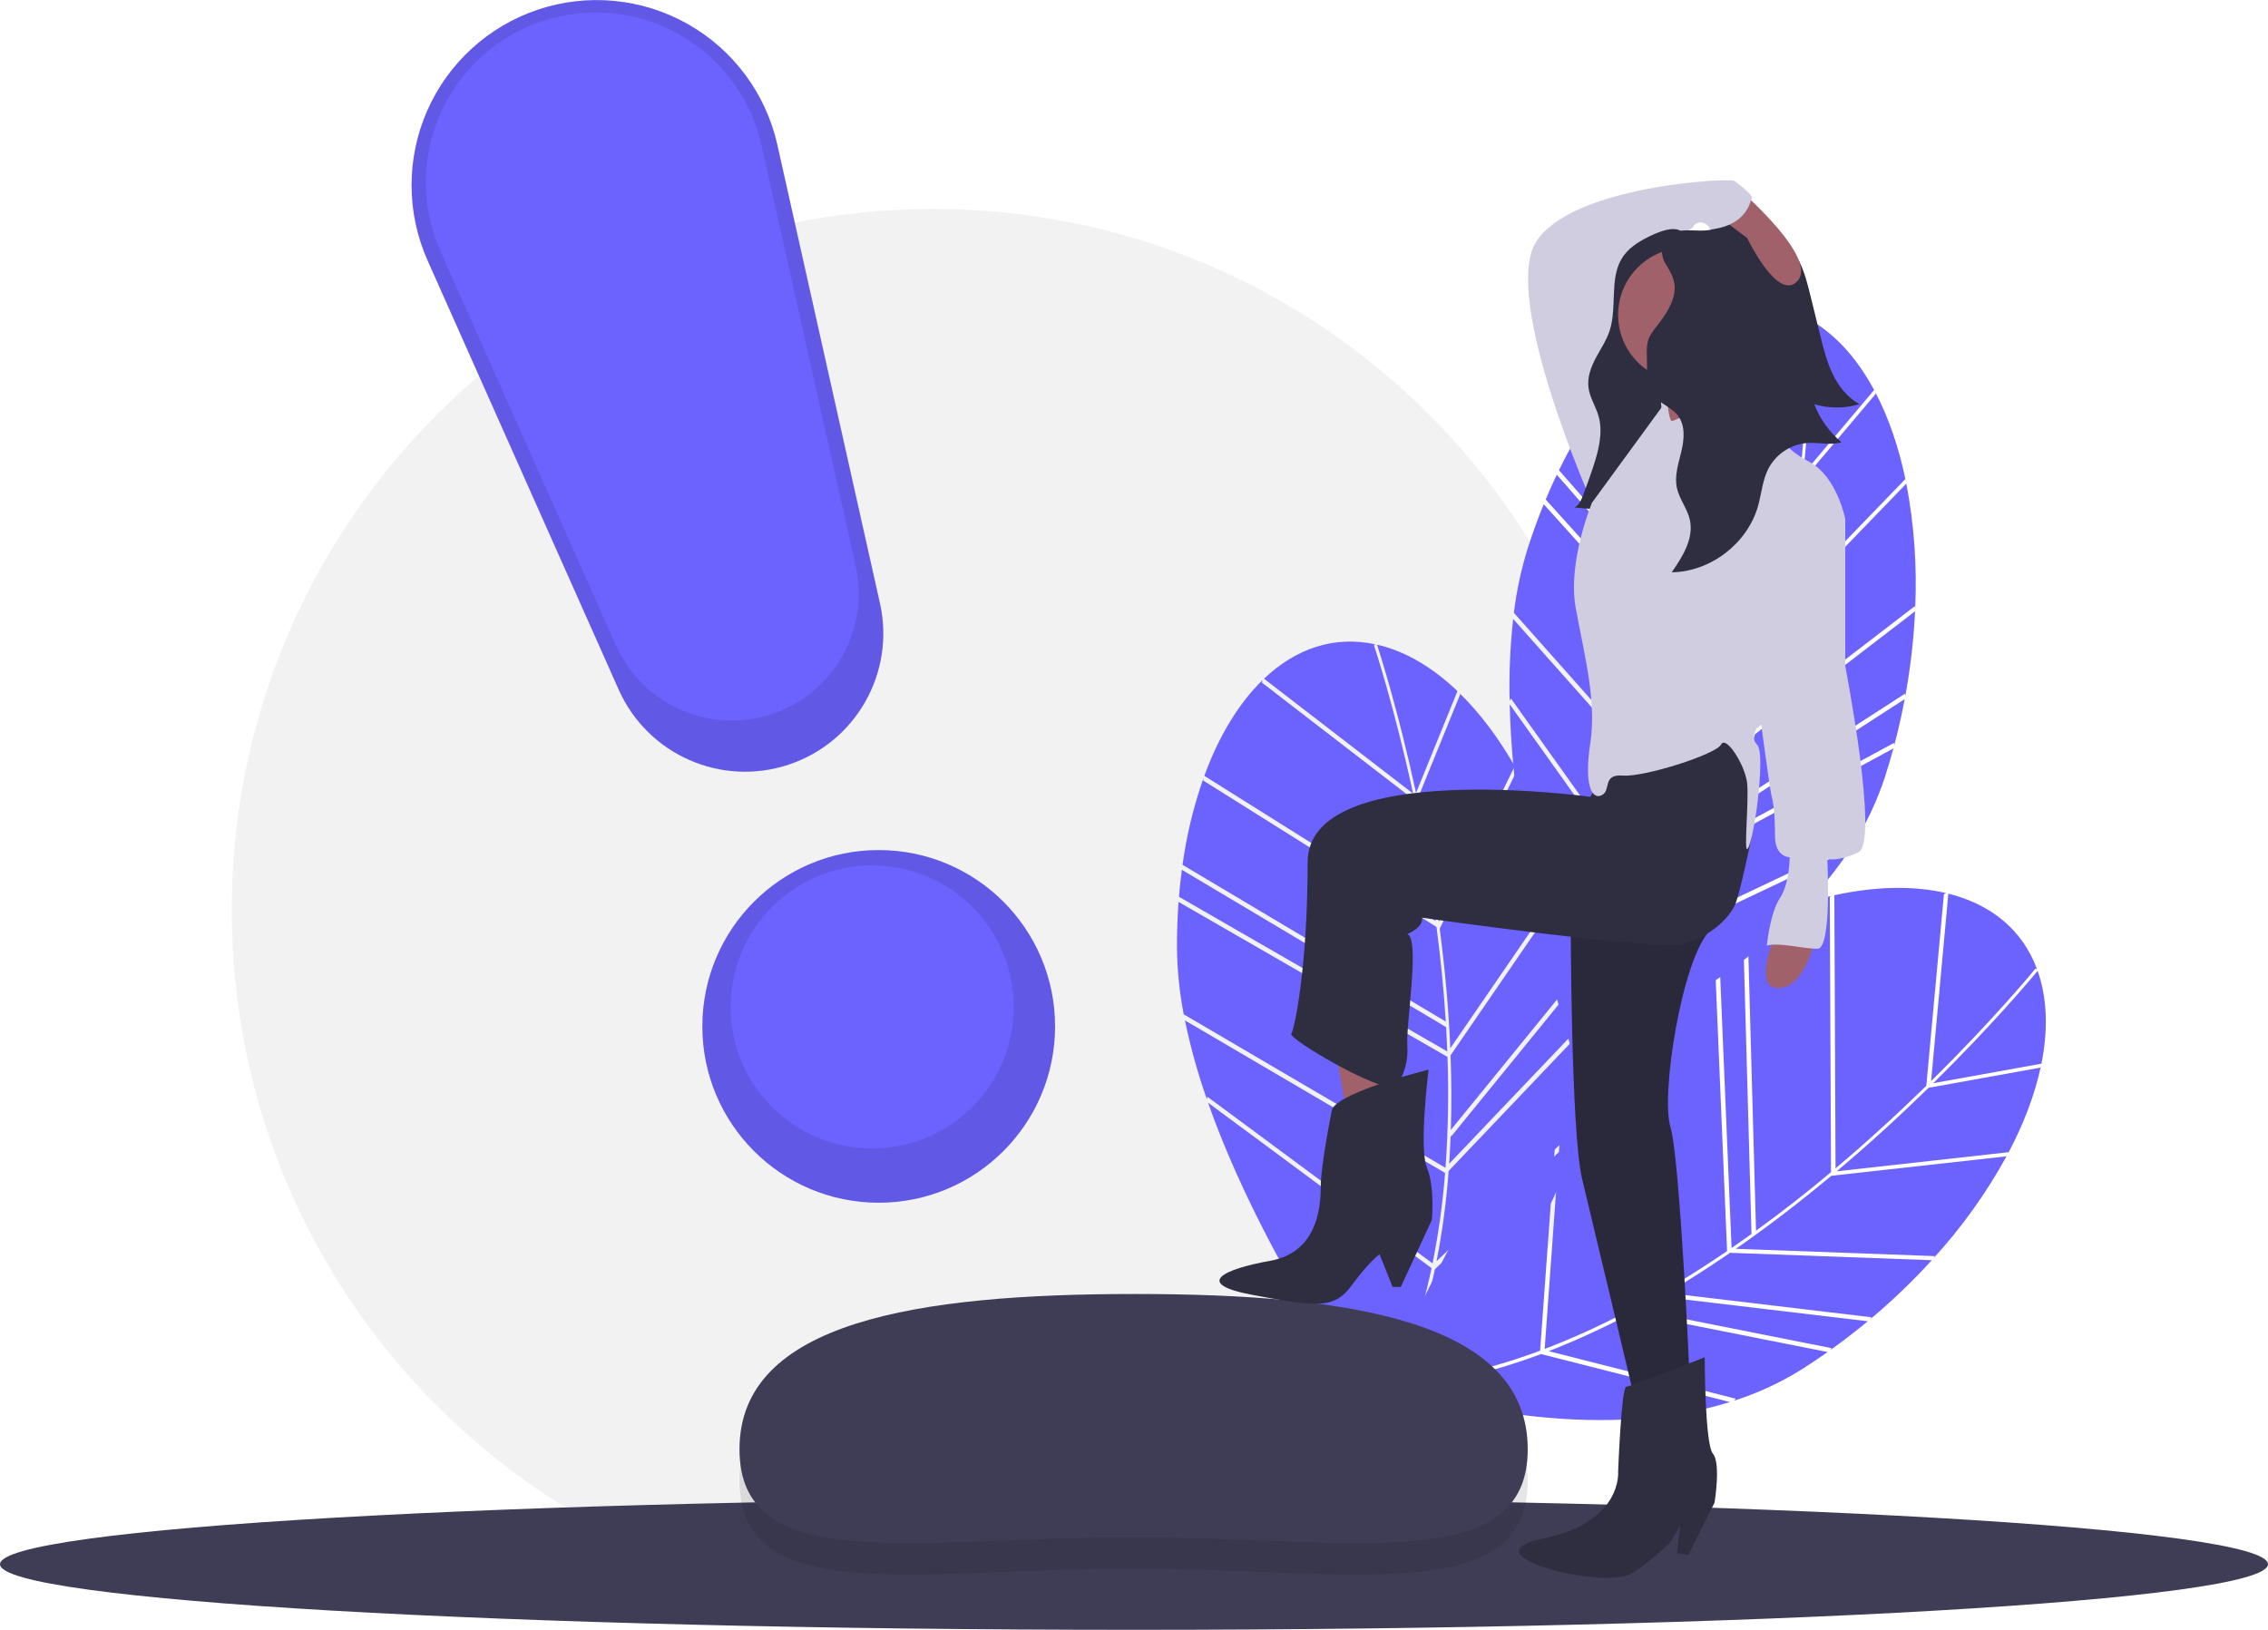
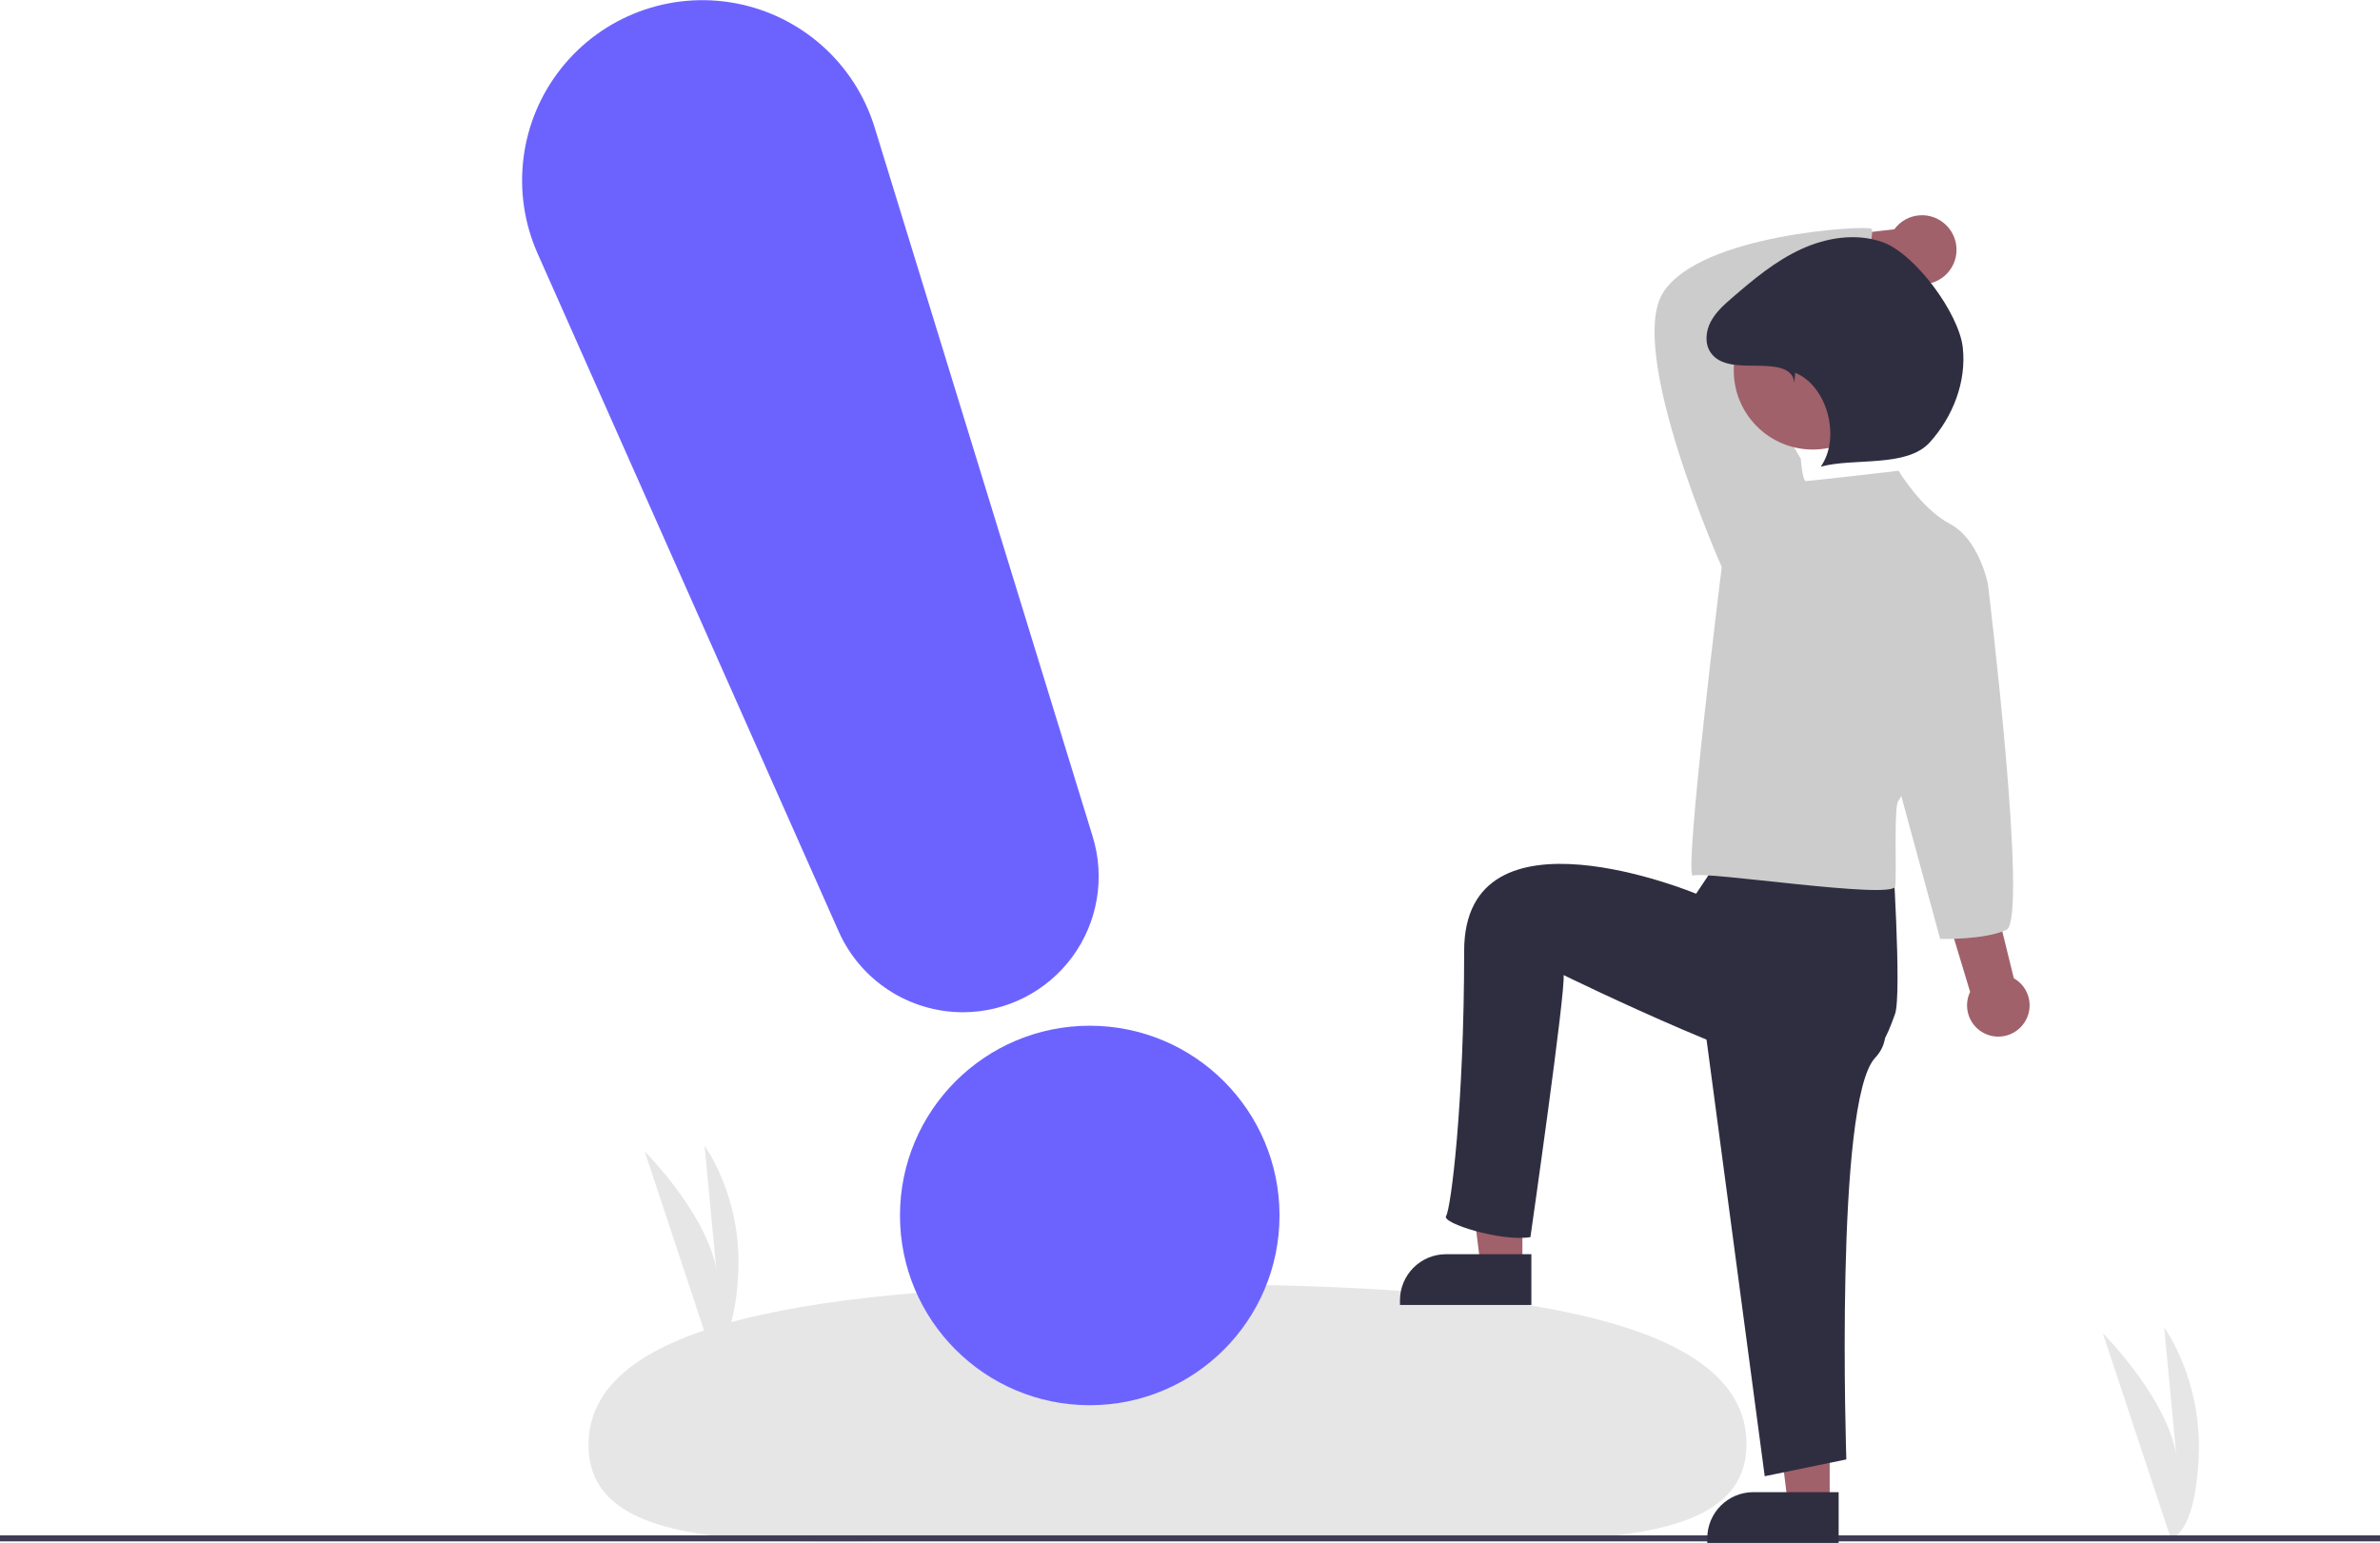
- <svg xmlns="http://www.w3.org/2000/svg" id="a811ccc3-bd41-4105-81cf-f3cac7d18e76" data-name="Layer 1" width="1106" height="794.91" viewBox="0 0 1106 794.91">
-   <circle cx="455" cy="443.91" r="342" fill="#f2f2f2" />
-   <path d="M961.713,244.625l-35.68,42.302c-1.925,18.22-4.655,38.58-8.525,59.939l58.621-60.646.274,1.059c-3.336-16.297-8.382-31.083-15.017-43.658Z" transform="translate(-47 -52.54523)" fill="#6c63ff" />
-   <path d="M926.365,283.731l34.562-40.977c-7.544-14.024-17.097-25.226-28.512-32.577-.594-.382-1.192-.743-1.79-1.101C930.633,214.057,930.487,243.294,926.365,283.731Z" transform="translate(-47 -52.54523)" fill="#6c63ff" />
-   <path d="M970.638,414.872l.074,1.227q3-11.279,5.128-22.587l-85.01,54.888-.056-.559q-2.412,6.568-4.958,12.891Z" transform="translate(-47 -52.54523)" fill="#6c63ff" />
-   <path d="M980.768,348.18l.172,1.163a258.753,258.753,0,0,0-4.314-60.926l-59.738,61.801q-5.578,30.004-13.134,57.112Z" transform="translate(-47 -52.54523)" fill="#6c63ff" />
-   <path d="M830.043,244.779a216.052,216.052,0,0,0-22.808,37.095l98.459,112.393c4.054-15.764,7.322-31.051,9.953-45.307L829.525,245.892Z" transform="translate(-47 -52.54523)" fill="#6c63ff" />
-   <path d="M800.279,297.306l.501-1.127L901.889,408.359q1.632-5.762,3.123-11.461L806.19,284.09l.508-1.123Q803.344,289.89,800.279,297.306Z" transform="translate(-47 -52.54523)" fill="#6c63ff" />
-   <path d="M975.991,390.862l.12,1.2a309.002,309.002,0,0,0,4.772-41.378l-78.055,59.951q-5.141,18.048-11.139,34.658Z" transform="translate(-47 -52.54523)" fill="#6c63ff" />
-   <path d="M863.322,507.468c-13.228,23.023-28.217,42.486-44.818,58.159,18.362-7.406,92.339-40.033,130.678-98.873Z" transform="translate(-47 -52.54523)" fill="#6c63ff" />
-   <path d="M784.898,354.407a298.924,298.924,0,0,0-1.721,39.978l.616-1.197,79.299,111.242a371.628,371.628,0,0,0,19.46-40.062Z" transform="translate(-47 -52.54523)" fill="#6c63ff" />
-   <path d="M924.905,283.606c4.449-43.751,4.211-74.237,4.206-74.675l.756-.307c-17.853-10.349-37.581-9.989-56.797-.791Z" transform="translate(-47 -52.54523)" fill="#6c63ff" />
-   <path d="M884.482,463.987c-.536,1.303-1.068,2.614-1.613,3.901a369.22,369.22,0,0,1-17.585,36.124l85.045-40.328.043,1.205a146.38,146.38,0,0,0,15.824-33.385q2.234-6.936,4.121-13.924Z" transform="translate(-47 -52.54523)" fill="#6c63ff" />
-   <path d="M916.165,346.114c3.811-21.119,6.503-41.24,8.402-59.248l-53.024-77.511.559-1.058c-14.439,7.141-28.563,19.272-41.358,35.59Z" transform="translate(-47 -52.54523)" fill="#6c63ff" />
-   <path d="M861.927,506.482,783.209,396.053c1.897,80.047,29.228,165.476,30.991,170.909C833.104,550.033,848.836,529.22,861.927,506.482Z" transform="translate(-47 -52.54523)" fill="#6c63ff" />
-   <path d="M883.466,462.002l.081-.044a501.54,501.54,0,0,0,17.608-51.035l-101.358-112.457q-4.108,10.064-7.632,20.969a179.711,179.711,0,0,0-6.912,31.978Z" transform="translate(-47 -52.54523)" fill="#6c63ff" />
-   <path d="M1041.922,573.271l-54.461,9.824c-13.104,12.805-28.193,26.745-44.796,40.727l83.83-9.32-.464.991c7.826-14.68,13.37-29.286,16.28-43.203Z" transform="translate(-47 -52.54523)" fill="#6c63ff" />
-   <path d="M989.756,580.845l52.755-9.516c3.135-15.612,2.922-30.333-1.182-43.276-.214-.673-.444-1.333-.676-1.99C1037.482,529.905,1018.722,552.33,989.756,580.845Z" transform="translate(-47 -52.54523)" fill="#6c63ff" />
-   <path d="M940.21,710.087l-.726.992q9.504-6.774,18.356-14.125L857.358,685.007l.314-.467q-6.047,3.52-12.041,6.766Z" transform="translate(-47 -52.54523)" fill="#6c63ff" />
-   <path d="M990.549,665.182l-.609,1.006a258.753,258.753,0,0,0,35.537-49.676l-85.427,9.497q-23.433,19.551-46.543,35.61Z" transform="translate(-47 -52.54523)" fill="#6c63ff" />
-   <path d="M940.414,489.409a216.052,216.052,0,0,0-41.226,14.022l4.146,149.363c13.177-9.556,25.444-19.245,36.563-28.547l-.592-134.311Z" transform="translate(-47 -52.54523)" fill="#6c63ff" />
-   <path d="M883.987,510.88l1.104-.549,6.323,150.889q4.932-3.396,9.716-6.835l-4.161-149.914,1.107-.541Q891.078,507.124,883.987,510.88Z" transform="translate(-47 -52.54523)" fill="#6c63ff" />
-   <path d="M959.647,695.008l-.673,1.001a309.003,309.003,0,0,0,30.067-28.826l-98.354-3.611q-15.471,10.621-30.684,19.589Z" transform="translate(-47 -52.54523)" fill="#6c63ff" />
-   <path d="M798.498,712.955c-24.872,9.295-48.831,14.725-71.613,16.207,18.866,6.008,96.652,28.062,163.709,7.197Z" transform="translate(-47 -52.54523)" fill="#6c63ff" />
-   <path d="M835.721,545.049a298.924,298.924,0,0,0-26.824,29.693l1.238-.529-9.877,136.256a371.63,371.63,0,0,0,40.54-18.444Z" transform="translate(-47 -52.54523)" fill="#6c63ff" />
-   <path d="M988.71,579.817c31.332-30.859,50.593-54.491,50.868-54.831l.778.246c-7.149-19.358-22.573-31.663-43.24-36.835Z" transform="translate(-47 -52.54523)" fill="#6c63ff" />
-   <path d="M842.528,692.962c-1.244.662-2.49,1.332-3.731,1.976a369.22,369.22,0,0,1-36.585,16.606l91.223,23.183-.736.955a146.38,146.38,0,0,0,33.48-15.62q6.145-3.918,12.055-8.095Z" transform="translate(-47 -52.54523)" fill="#6c63ff" />
-   <path d="M942.111,622.386c16.405-13.835,31.312-27.615,44.261-40.274l8.6-93.518,1.106-.458c-15.676-3.71-34.291-3.375-54.553,1.032Z" transform="translate(-47 -52.54523)" fill="#6c63ff" />
-   <path d="M798.052,711.306,807.857,576.047C758.263,638.909,724.825,722.137,722.717,727.446,748.075,726.465,773.467,720.469,798.052,711.306Z" transform="translate(-47 -52.54523)" fill="#6c63ff" />
-   <path d="M843.011,690.786l.091.018a501.539,501.539,0,0,0,46.112-28.076l-6.338-151.261q-9.583,5.131-19.252,11.282a179.712,179.712,0,0,0-25.719,20.22Z" transform="translate(-47 -52.54523)" fill="#6c63ff" />
-   <path d="M759.07,391.167,738.213,442.426c3.801,17.923,7.498,38.13,10.419,59.639L785.637,426.27l.588.923c-8.21-14.468-17.579-26.97-27.776-36.878Z" transform="translate(-47 -52.54523)" fill="#6c63ff" />
-   <path d="M737.541,439.283l20.204-49.653c-11.509-11.005-24.057-18.706-37.186-22.169-.683-.18-1.363-.338-2.043-.494C720.064,371.702,728.962,399.552,737.541,439.283Z" transform="translate(-47 -52.54523)" fill="#6c63ff" />
-   <path d="M820.181,550.319l.45,1.144q-.633-11.654-2.104-23.066l-63.882,78.476-.226-.515q-.264,6.992-.731,13.792Z" transform="translate(-47 -52.54523)" fill="#6c63ff" />
-   <path d="M809.201,483.761l.523,1.053a258.752,258.752,0,0,0-22.935-56.609L749.079,505.445q3.97,30.258,5.163,58.375Z" transform="translate(-47 -52.54523)" fill="#6c63ff" />
-   <path d="M633.896,432.012a216.053,216.053,0,0,0-10.226,42.328L752.048,550.796c-1.017-16.245-2.634-31.793-4.539-46.164L633.747,433.231Z" transform="translate(-47 -52.54523)" fill="#6c63ff" />
-   <path d="M621.825,491.166l.128-1.227,130.833,75.435q-.229-5.984-.573-11.865l-128.852-76.738.136-1.225Q622.448,483.167,621.825,491.166Z" transform="translate(-47 -52.54523)" fill="#6c63ff" />
-   <path d="M817.85,525.83l.485,1.104a309.003,309.003,0,0,0-8.252-40.827L754.381,567.248q.689,18.753.12,36.404Z" transform="translate(-47 -52.54523)" fill="#6c63ff" />
-   <path d="M746.742,671.551c-5.464,25.984-13.703,49.127-24.647,69.164,15.174-12.719,75.443-66.615,93.717-134.423Z" transform="translate(-47 -52.54523)" fill="#6c63ff" />
-   <path d="M624.847,550.225A298.926,298.926,0,0,0,635.568,588.777l.216-1.329,109.8,81.284a371.629,371.629,0,0,0,6.124-44.116Z" transform="translate(-47 -52.54523)" fill="#6c63ff" />
-   <path d="M736.113,439.616c-9.292-42.984-18.942-71.903-19.082-72.318l.624-.525c-20.177-4.324-38.828,2.116-54.26,16.804Z" transform="translate(-47 -52.54523)" fill="#6c63ff" />
-   <path d="M753.425,623.658c-.107,1.405-.208,2.816-.328,4.209a369.22,369.22,0,0,1-5.558,39.791l68.415-64.641.413,1.133a146.379,146.379,0,0,0,4.73-36.641q-.019-7.287-.385-14.515Z" transform="translate(-47 -52.54523)" fill="#6c63ff" />
-   <path d="M747.122,501.765c-2.903-21.263-6.563-41.231-10.323-58.944l-74.386-57.326.205-1.179c-11.525,11.255-21.207,27.157-28.332,46.631Z" transform="translate(-47 -52.54523)" fill="#6c63ff" />
-   <path d="M745.11,671.044,636.113,590.355c26.547,75.541,78.945,148.339,82.301,152.961C731.16,721.372,739.688,696.715,745.11,671.044Z" transform="translate(-47 -52.54523)" fill="#6c63ff" />
-   <path d="M751.845,622.085l.064-.067a501.539,501.539,0,0,0,.971-53.979l-131.155-75.621q-.796,10.841-.777,22.301a179.71,179.71,0,0,0,3.311,32.548Z" transform="translate(-47 -52.54523)" fill="#6c63ff" />
-   <ellipse cx="553" cy="762.91" rx="553" ry="32" fill="#3f3d56" />
-   <path d="M792,774.69c0,62.194-86.691,42.957-192.835,42.957S407.617,836.884,407.617,774.69s86.679-75.721,192.823-75.721S792,712.496,792,774.69Z" transform="translate(-47 -52.54523)" opacity="0.1" />
-   <path d="M792,759.377c0,62.194-86.691,42.957-192.835,42.957S407.617,821.571,407.617,759.377s86.679-75.721,192.823-75.721S792,697.183,792,759.377Z" transform="translate(-47 -52.54523)" fill="#3f3d56" />
-   <path d="M812.974,500.143s0,104.389,5.578,127.498,25.5,106.78,25.5,106.78l27.093-5.578s-4.781-110.764-9.562-126.701,5.578-81.28,19.125-95.624-6.375-23.109-6.375-23.109Z" transform="translate(-47 -52.54523)" fill="#2f2e41" />
-   <path d="M812.974,500.143s0,104.389,5.578,127.498,25.5,106.78,25.5,106.78l27.093-5.578s-4.781-110.764-9.562-126.701,5.578-81.28,19.125-95.624-6.375-23.109-6.375-23.109Z" transform="translate(-47 -52.54523)" opacity="0.1" />
-   <path d="M878.317,714.5s-35.859,14.344-38.249,14.344S836.083,770.28,836.083,770.28s2.391,24.703-36.656,32.671,31.078,25.5,43.828,16.734,18.328-15.14,18.328-15.14l4.781-7.969L864.77,810.123l5.578.797,12.75-25.5s3.187-19.125-.797-23.906S878.317,714.5,878.317,714.5Z" transform="translate(-47 -52.54523)" fill="#2f2e41" />
-   <polygon points="651.225 512.144 656.803 543.222 683.1 540.831 678.319 518.519 651.225 512.144" fill="#a0616a" />
-   <path d="M827.317,433.206l-4.781,7.969S684.679,422.05,684.679,473.05s-6.375,81.28-7.969,83.671,41.437,27.89,50.999,26.297c0,0,6.375-8.766,5.578-19.922s6.375-52.593,0-54.984c0,0,7.969-3.187,7.172-7.969,0,0,112.358,15.937,126.701,12.75s23.906-13.547,26.297-19.922,7.511-31.242,7.511-31.242l-1.136-42.069-12.75-15.14-19.125-2.391-29.484,18.328Z" transform="translate(-47 -52.54523)" fill="#2f2e41" />
-   <path d="M912.582,508.909s-11.156,25.5,1.594,25.5,17.531-22.312,17.531-22.312Z" transform="translate(-47 -52.54523)" fill="#a0616a" />
-   <path d="M827.317,302.521l-3.984-4.781s-44.624-100.405-27.093-127.498,94.03-31.078,96.421-29.484,9.562,7.172,8.766,8.766-16.734,5.578-11.156,15.14c0,0-7.969,2.391-9.562-.797s-6.375-3.984-7.969-.797-27.093,10.359-27.093,12.75-3.984,14.344-7.969,15.937.797,25.5,8.766,31.875,13.547,23.906,13.547,23.906l-3.984,35.859Z" transform="translate(-47 -52.54523)" fill="#d0cde1" />
-   <path d="M850.122,168.43c-4.767,2.427-9.507,5.526-12.382,10.409-5.883,9.994-2.125,23.667-5.77,34.909-1.554,4.794-4.385,8.913-6.721,13.295s-4.242,9.391-3.63,14.442c.6,4.955,3.515,9.157,4.892,13.916,2.37,8.189-.005,17.067-2.681,25.138q-2.197,6.629-4.674,13.138c-.958,2.517-2.108,5.214-4.306,6.427l18.858,1.547c5.481.45,11.538.715,15.846-3.089a18.287,18.287,0,0,0,4.126-5.898c4.257-8.889,4.944-19.372,4.455-29.433s-2.063-20.06-1.977-30.135a30.629,30.629,0,0,1,1.321-9.774,55.157,55.157,0,0,1,3.542-7.17c4.298-8.288,6.074-17.855,7.787-27.235,1.175-6.433,3.05-15.751-.311-21.794C865.146,161.094,854.655,166.122,850.122,168.43Z" transform="translate(-47 -52.54523)" fill="#2f2e41" />
-   <circle cx="821.754" cy="153.555" r="32.671" fill="#a0616a" />
-   <path d="M856.005,233.99s5.18,20.32,1.992,30.679,43.429-13.945,43.429-13.945-14.344-19.125-14.344-25.5Z" transform="translate(-47 -52.54523)" fill="#a0616a" />
-   <path d="M915.769,265.068s-10.359-7.969-10.359-11.953-7.172-12.75-7.172-12.75-34.265,17.531-35.859,17.531-2.391-10.359-2.391-10.359l-36.656,50.202s-11.953,28.687-7.969,50.999,10.359,45.421,7.172,66.14.797,27.89,5.578,25.5,0-10.359,10.359-9.562,45.421-10.359,47.812-15.14,11.953,10.359,12.75,19.125-1.594,32.671,0,31.875,3.984-14.344,4.781-20.718,3.187-27.093,0-30.281-.797-7.969,1.594-9.562S946.847,305.708,946.847,305.708s-3.984-20.718-17.531-27.89S915.769,265.068,915.769,265.068Z" transform="translate(-47 -52.54523)" fill="#d0cde1" />
-   <path d="M934.097,292.161l12.75,13.547v71.718s16.734,86.061,6.375,90.843-15.14,3.187-15.14,3.187,2.391,43.828-4.781,43.828-18.328-3.187-24.703-1.594c0,0,1.594-15.937,6.375-23.109s4.781-19.922,4.781-19.922-7.172,0-7.172-10.359-.797-16.734-1.594-19.125-6.375-44.624-6.375-44.624Z" transform="translate(-47 -52.54523)" fill="#d0cde1" />
-   <path d="M861.78,166.779c5.516-3.506,12.829-.852,19.236-2.144,6.964-1.405,12.768-7.478,19.864-7.132,5.902.288,10.563,4.942,14.385,9.448a66.656,66.656,0,0,1,9.166,13.126c2.618,5.254,4.042,11.007,5.447,16.706l4.713,19.118c1.597,6.481,3.214,13.016,6.115,19.027s7.222,11.538,13.088,14.721a38.507,38.507,0,0,1-22.017.071,45.156,45.156,0,0,0,13.255,18.535c-5.315,1.622-11.042-.013-16.587.339a23.542,23.542,0,0,0-19.075,12.503c-2.896,5.648-3.341,12.192-5.071,18.299-5.162,18.228-23.133,32.012-42.076,32.274,5.311-7.656,10.887-16.542,8.83-25.63-1.243-5.493-5.161-10.104-6.323-15.615-1.242-5.89.811-11.899,2.206-17.755s1.974-12.579-1.656-17.381c-3.849-5.091-11.572-6.773-14.054-12.653a18.044,18.044,0,0,1-.978-6.789l-.159-10.479a22.163,22.163,0,0,1,.552-6.544c.817-2.808,2.697-5.161,4.49-7.47,3.407-4.388,6.721-9.056,8.042-14.453,1.604-6.553-.885-10.618-4.077-15.922C856.335,176.391,856.99,169.824,861.78,166.779Z" transform="translate(-47 -52.54523)" fill="#2f2e41" />
-   <path d="M896.645,146.335S933.3,178.21,923.738,189.366s-24.703-20.718-24.703-20.718l-15.937-11.953Z" transform="translate(-47 -52.54523)" fill="#a0616a" />
-   <path d="M743.647,574.251s-42.234,10.359-47.015,19.125c0,0-5.578,27.093-5.578,38.249s-2.391,31.875-24.703,35.859-38.249,11.156-7.969,16.734,39.046,7.172,47.812-4.781,13.547-15.14,13.547-15.14l6.375,15.937H730.1l15.14-32.671s1.594-15.937-2.391-25.5S743.647,574.251,743.647,574.251Z" transform="translate(-47 -52.54523)" fill="#2f2e41" />
-   <path d="M901.027,149.124s-1.218,12.75-18.539,15.14l-3.774-11.953,11.953-10.359Z" transform="translate(-47 -52.54523)" fill="#d0cde1" />
-   <circle cx="428.505" cy="500.599" r="86" fill="#6c63ff" />
-   <path d="M431.765,425.424l-0,0a67.422,67.422,0,0,1-83.037-36.495L255.508,179.575A90.274,90.274,0,0,1,309.263,57.269l0-0a90.274,90.274,0,0,1,116.809,65.873l50.042,223.639A67.422,67.422,0,0,1,431.765,425.424Z" transform="translate(-47 -52.54523)" fill="#6c63ff" />
-   <circle cx="428.505" cy="500.599" r="86" opacity="0.1" />
-   <path d="M431.765,425.424l-0,0a67.422,67.422,0,0,1-83.037-36.495L255.508,179.575A90.274,90.274,0,0,1,309.263,57.269l0-0a90.274,90.274,0,0,1,116.809,65.873l50.042,223.639A67.422,67.422,0,0,1,431.765,425.424Z" transform="translate(-47 -52.54523)" opacity="0.1" />
-   <circle cx="425.325" cy="491.118" r="69" fill="#6c63ff" />
-   <path d="M423.57,400.749l-0,0a61.861,61.861,0,0,1-76.189-33.485L261.85,175.177A82.829,82.829,0,0,1,311.171,62.957l0-0a82.829,82.829,0,0,1,107.176,60.44l45.915,205.195A61.861,61.861,0,0,1,423.57,400.749Z" transform="translate(-47 -52.54523)" fill="#6c63ff" />
+ <svg xmlns="http://www.w3.org/2000/svg" id="ad6b5295-7ebf-4dc3-a7a8-a4a4b8d35fca" data-name="Layer 1" width="790" height="512.208" viewBox="0 0 790 512.208">
+   <path d="M925.563,704.589,903,636.498s24.818,24.818,24.818,45.182l-4.455-47.091s12.727,17.182,11.455,43.273S925.563,704.589,925.563,704.589Z" transform="translate(-205 -193.896)" fill="#e6e6e6" />
+   <path d="M441.021,642.589,419,576.135s24.222,24.222,24.222,44.096l-4.347-45.959s12.421,16.769,11.179,42.232S441.021,642.589,441.021,642.589Z" transform="translate(-205 -193.896)" fill="#e6e6e6" />
+   <path d="M784.726,673.255c.038,43.715-86.665,30.268-192.809,30.36s-191.536,13.687-191.573-30.028,86.633-53.297,192.777-53.389S784.688,629.54,784.726,673.255Z" transform="translate(-205 -193.896)" fill="#e6e6e6" />
+   <rect y="509.693" width="790" height="2" fill="#3f3d56" />
+   <polygon points="505.336 420.322 491.459 420.322 484.855 366.797 505.336 366.797 505.336 420.322" fill="#a0616a" />
+   <path d="M480.006,416.357H508.31a0,0,0,0,1,0,0V433.208a0,0,0,0,1,0,0H464.697a0,0,0,0,1,0,0v-1.541A15.309,15.309,0,0,1,480.006,416.357Z" fill="#2f2e41" />
+   <polygon points="607.336 499.322 593.459 499.322 586.855 445.797 607.336 445.797 607.336 499.322" fill="#a0616a" />
+   <path d="M582.006,495.357H610.31a0,0,0,0,1,0,0V512.208a0,0,0,0,1,0,0H566.697a0,0,0,0,1,0,0v-1.541A15.309,15.309,0,0,1,582.006,495.357Z" fill="#2f2e41" />
+   <path d="M876.345,534.205A10.316,10.316,0,0,0,873.449,518.654l-32.23-131.293L820.611,396.228l38.335,126.949a10.372,10.372,0,0,0,17.398,11.028Z" transform="translate(-205 -193.896)" fill="#a0616a" />
+   <path d="M851.208,268.86a11.382,11.382,0,0,0-17.415,1.152l-49.885,5.727,7.589,19.241,45.368-8.491a11.444,11.444,0,0,0,14.344-17.63Z" transform="translate(-205 -193.896)" fill="#a0616a" />
+   <path d="M769,520.589l21.768,163.374,27.093-5.578s-3.984-118.982,9.562-133.325S810,505.589,810,505.589Z" transform="translate(-205 -193.896)" fill="#2f2e41" />
+   <path d="M778,475.589l-10,15s-77-31.999-77,19-4.406,85.609-6,88,18.438,8.594,28,7c0,0,11.797-82.219,11-87,0,0,75.534,37.033,89.877,33.846S831.609,536.964,834,530.589s-1-57-1-57l-47.81-14.59Z" transform="translate(-205 -193.896)" fill="#2f2e41" />
+   <path d="M779.349,385.529l-2.85-3.42s-31.924-71.828-19.382-91.21,67.268-22.233,68.978-21.092-4.085,15.943-.094,22.784c0,0-42.394,9.191-45.244,10.331s21.966,43.274,21.966,43.274l-2.85,25.653Z" transform="translate(-205 -193.896)" fill="#ccc" />
+   <path d="M835.215,350.185S805.572,353.605,804.432,353.605s-1.71-7.411-1.71-7.411l-26.223,35.914S763.58,486.299,767,484.589s66.505,8.112,67.075,3.551-.57-27.363,1.14-28.503,29.643-71.828,29.643-71.828-2.85-14.822-12.541-19.952S835.215,350.185,835.215,350.185Z" transform="translate(-205 -193.896)" fill="#ccc" />
+   <path d="M855.738,378.118l9.121,9.691S878.411,499.169,871,502.589s-22,3-22,3l-14.355-52.793Z" transform="translate(-205 -193.896)" fill="#ccc" />
+   <circle cx="601.73" cy="122.998" r="26.239" fill="#a0616a" />
+   <path d="M800.573,320.988c-.354-5.444-7.223-5.631-12.679-5.683s-11.978.143-15.065-4.355c-2.04-2.973-1.65-7.1.035-10.288s4.458-5.639,7.185-7.997c7.041-6.089,14.298-12.129,22.752-16.027s18.36-5.472,27.128-2.344c10.77,3.843,25.329,23.626,26.587,34.992s-3.285,22.953-10.942,31.446-25.182,5.066-36.211,8.088c6.705-9.49,2.285-26.733-8.456-31.164Z" transform="translate(-205 -193.896)" fill="#2f2e41" />
+   <circle cx="361.722" cy="403.505" r="62.989" fill="#6c63ff" />
+   <path d="M524.656,529.936a45.159,45.159,0,0,1-41.255-26.786L383.449,278.058a59.83,59.83,0,1,1,111.87-41.864l72.377,235.412a45.08,45.08,0,0,1-43.04,58.33Z" transform="translate(-205 -193.896)" fill="#6c63ff" />
</svg>
